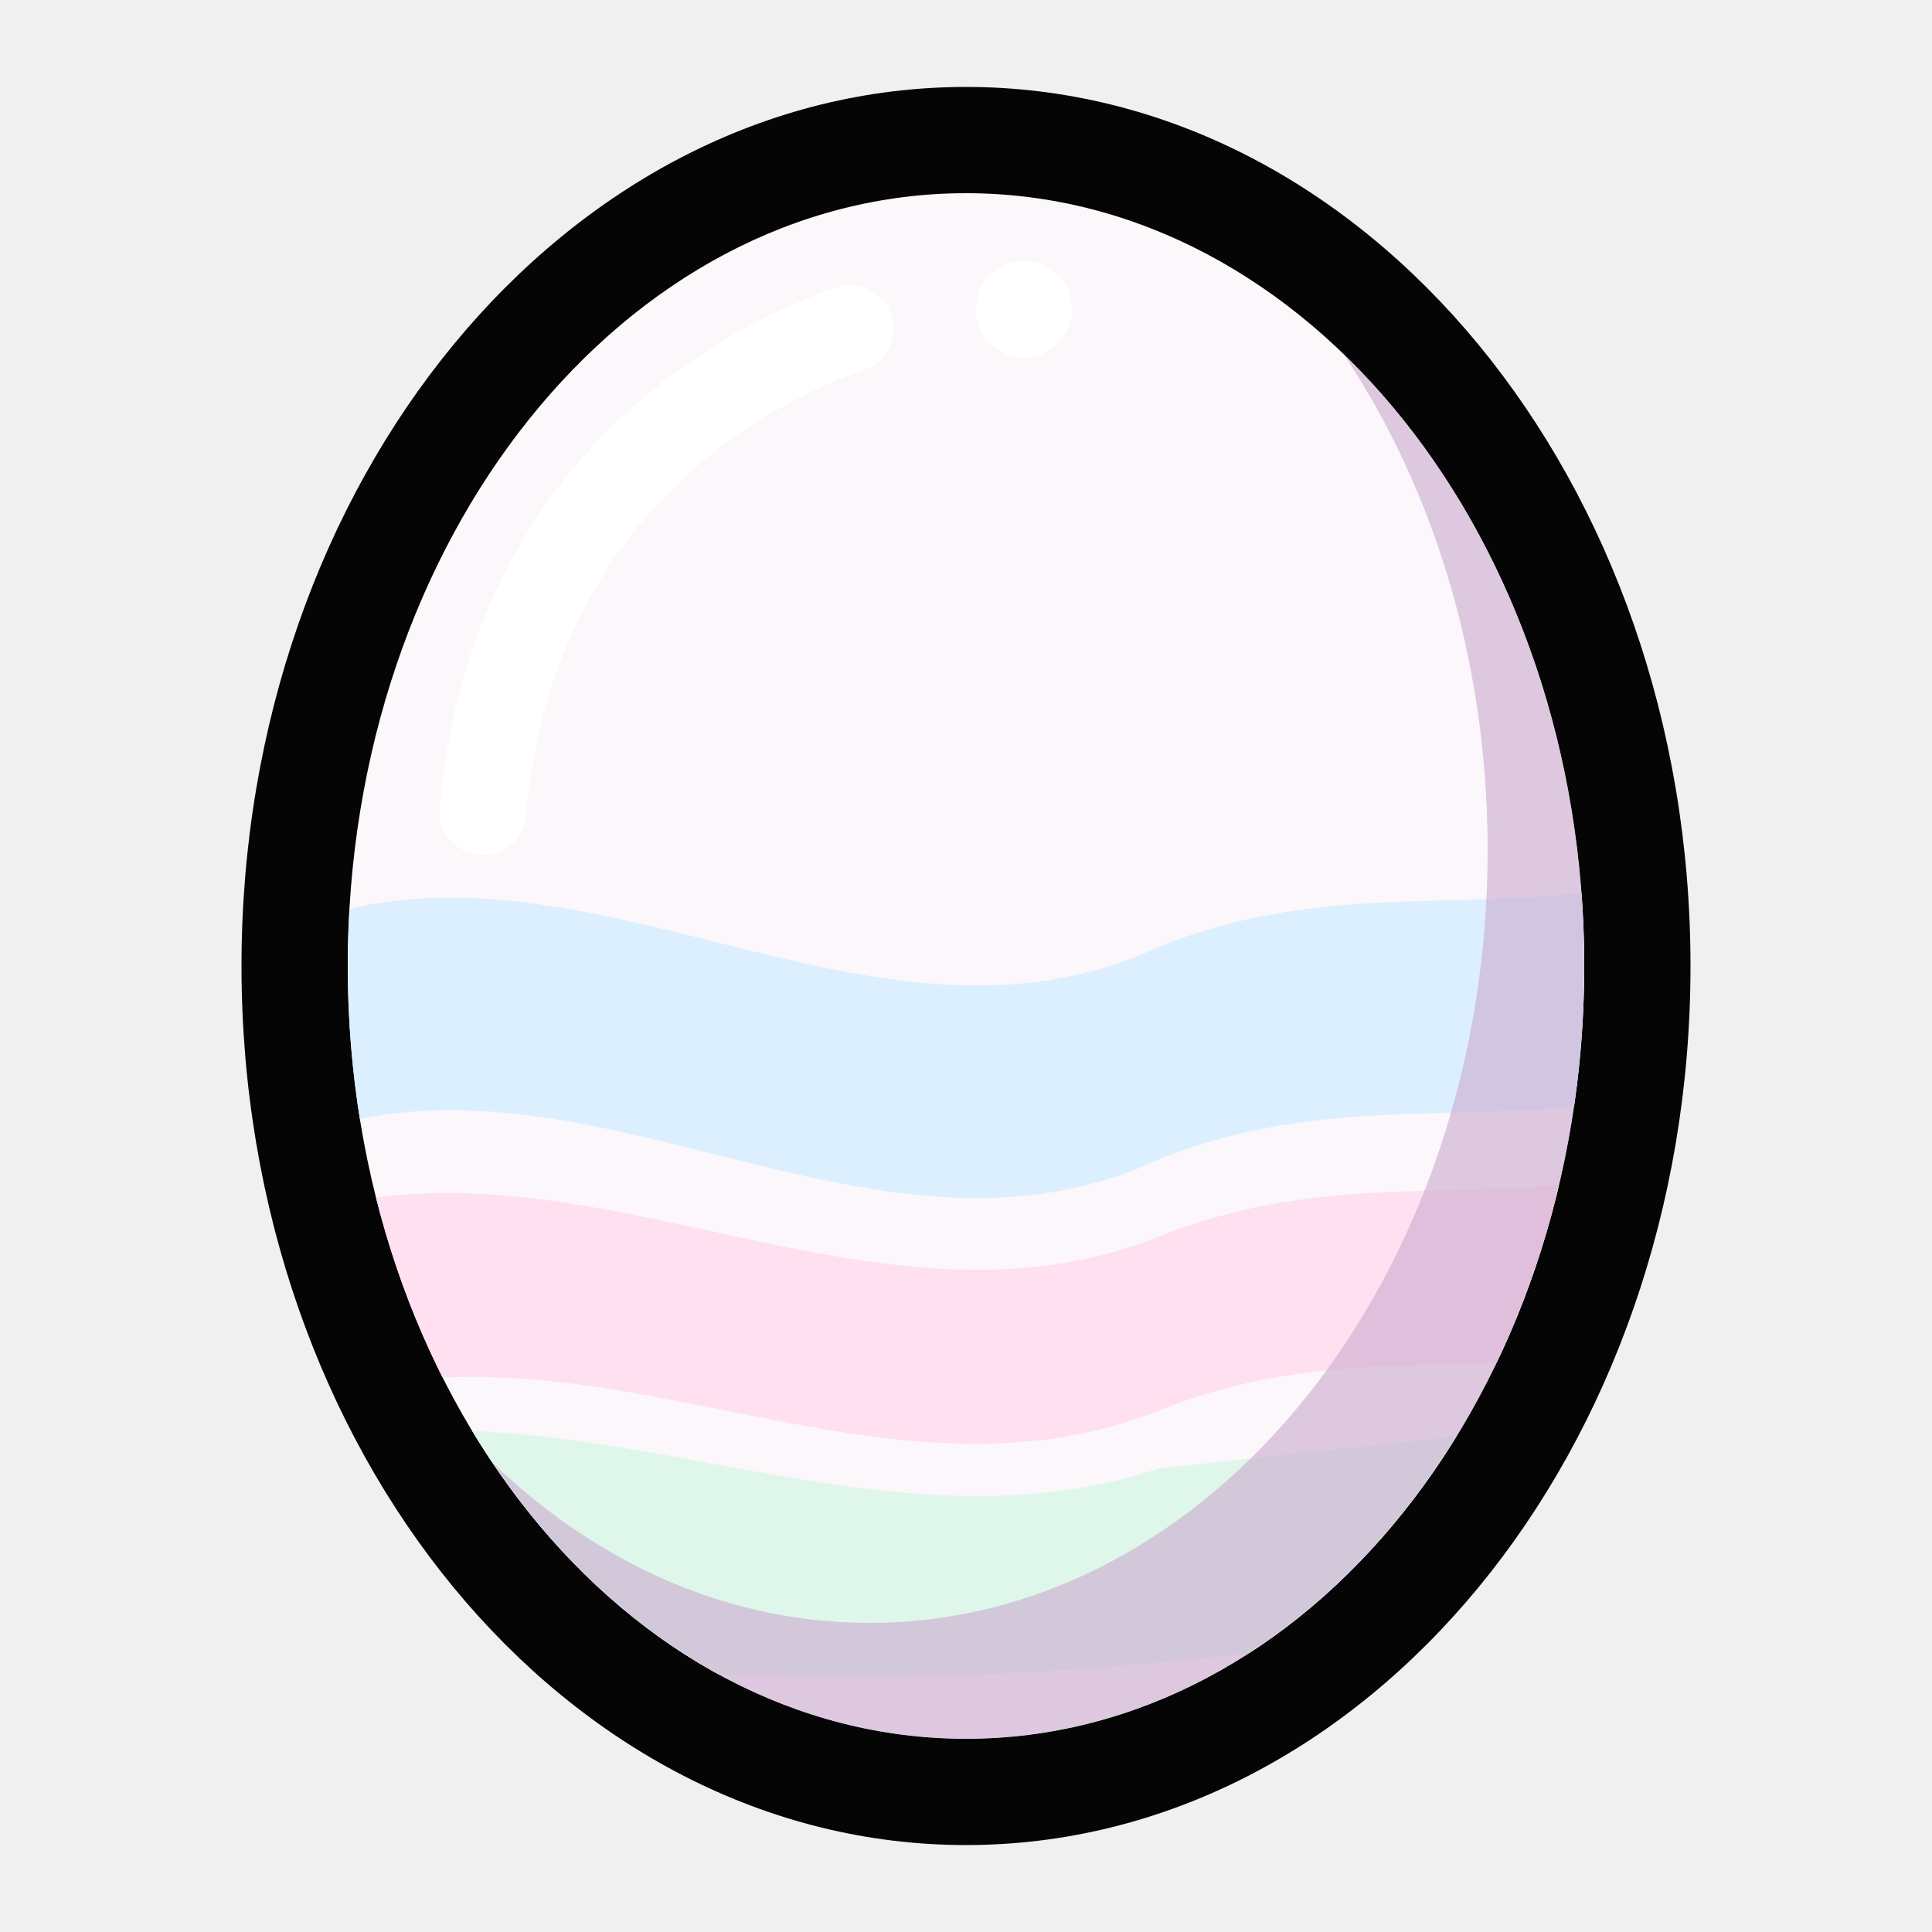
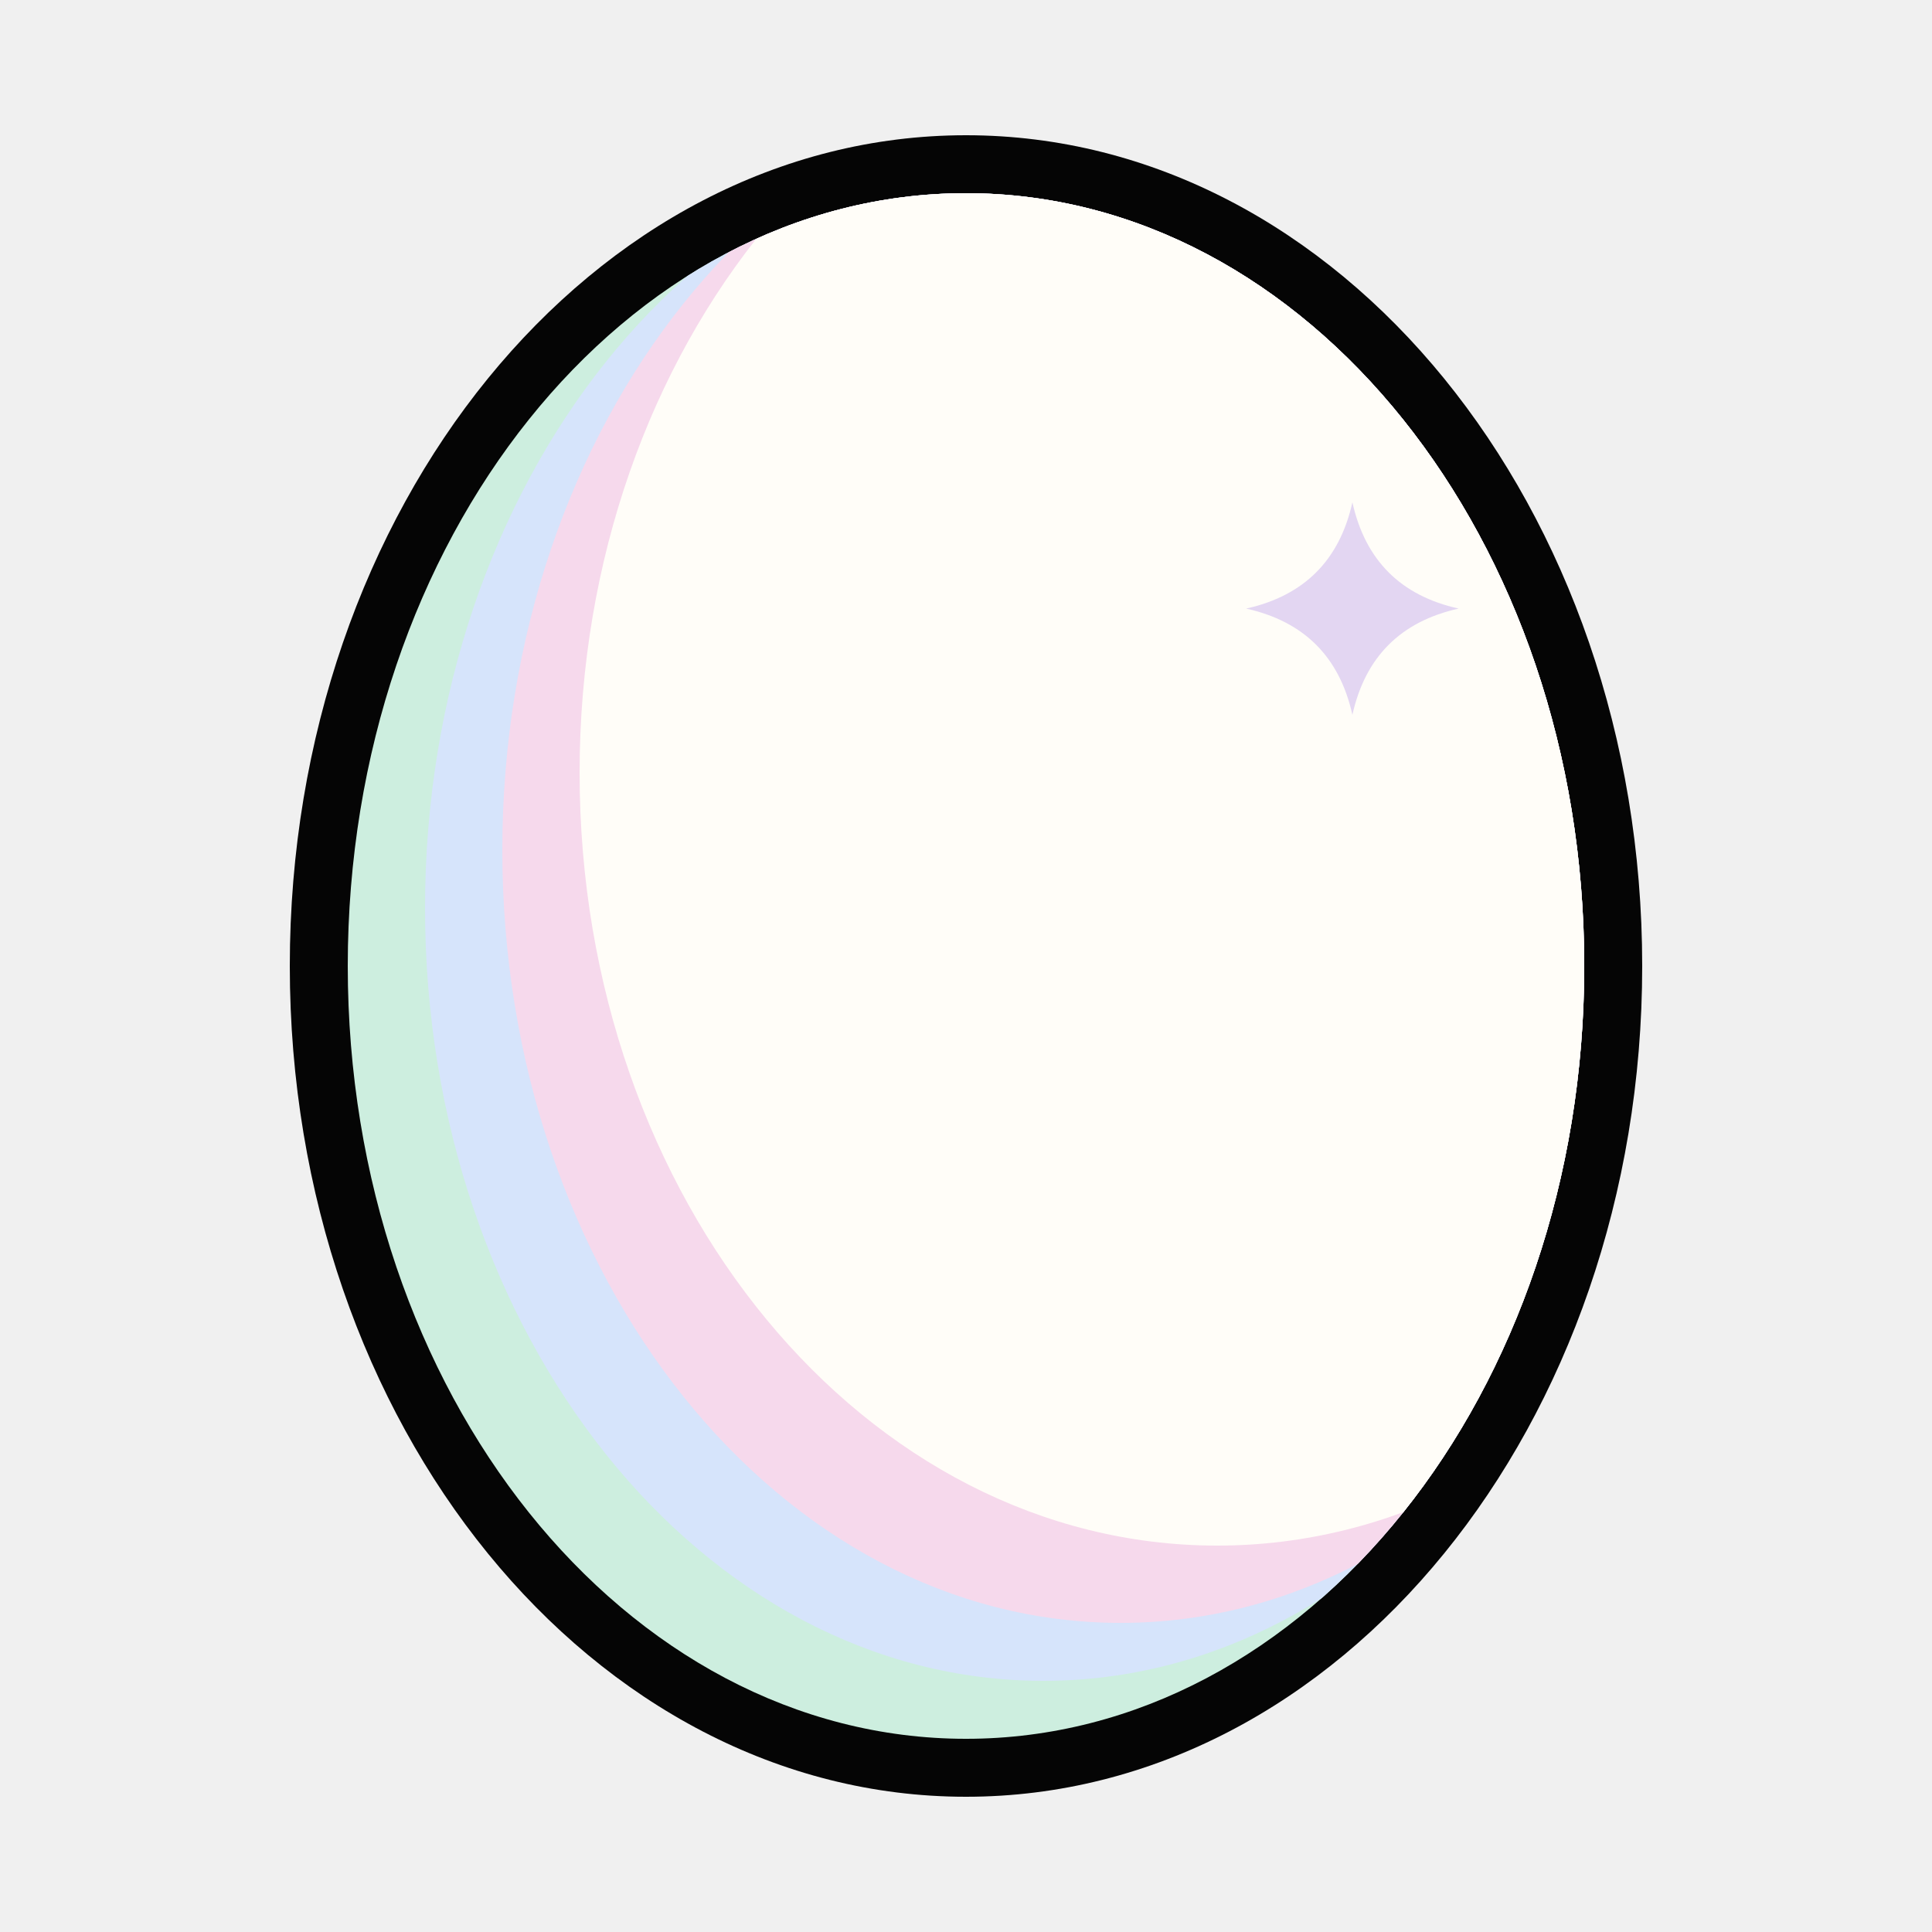
<svg xmlns="http://www.w3.org/2000/svg" viewBox="0 0 200 200" width="200" height="200">
  <defs>
-     <clipPath id="c">
+     <clipPath id="spc">
      <ellipse cx="100" cy="100" rx="64" ry="80" />
    </clipPath>
-     <mask id="sh" maskUnits="userSpaceOnUse" x="0" y="0" width="200" height="200">
-       <rect width="200" height="200" fill="#fff" />
-       <ellipse cx="90" cy="88" rx="64" ry="80" fill="#000" />
-     </mask>
  </defs>
-   <ellipse cx="100" cy="100" rx="75" ry="91" fill="#050505" />
-   <ellipse cx="100" cy="100" rx="64" ry="80" fill="#fbf7fb" />
-   <g clip-path="url(#c)">
-     <path d="M30,96 C60,84 90,112 120,98 C140,90 156,96 176,90 L176,112 C156,118 140,112 120,120 C90,134 60,106 30,118 Z" fill="#dcefff" />
-     <path d="M30,126 C60,116 90,140 120,128 C140,120 156,126 176,120 L176,138 C156,144 140,138 120,146 C90,158 60,134 30,146 Z" fill="#ffe0f0" />
-     <path d="M30,150 C60,142 90,162 120,152 L176,146 L176,164 C140,170 90,180 30,168 Z" fill="#dff7ea" />
-     <ellipse cx="100" cy="100" rx="64" ry="80" fill="#c9a8cf" opacity=".6" mask="url(#sh)" />
+   <ellipse cx="100" cy="100" rx="70" ry="86" fill="#050505" />
+   <g clip-path="url(#spc)">
+     <ellipse cx="100" cy="100" rx="64" ry="80" fill="#cdeedf" />
+     <ellipse cx="108" cy="94" rx="64" ry="80" fill="#d6e4fb" />
+     <ellipse cx="116" cy="88" rx="64" ry="80" fill="#f6d9ec" />
+     <ellipse cx="126" cy="80" rx="66" ry="80" fill="#fffdf8" />
  </g>
-   <path d="M50,84 C52,60 66,42 88,34" stroke="#ffffff" stroke-width="9" fill="none" stroke-linecap="round" />
-   <circle cx="106" cy="32" r="5" fill="#ffffff" />
+   <path d="M140,52 Q142,61 151,63 Q142,65 140,74 Q138,65 129,63 Q138,61 140,52 Z" fill="#e3d6f2" />
</svg>
